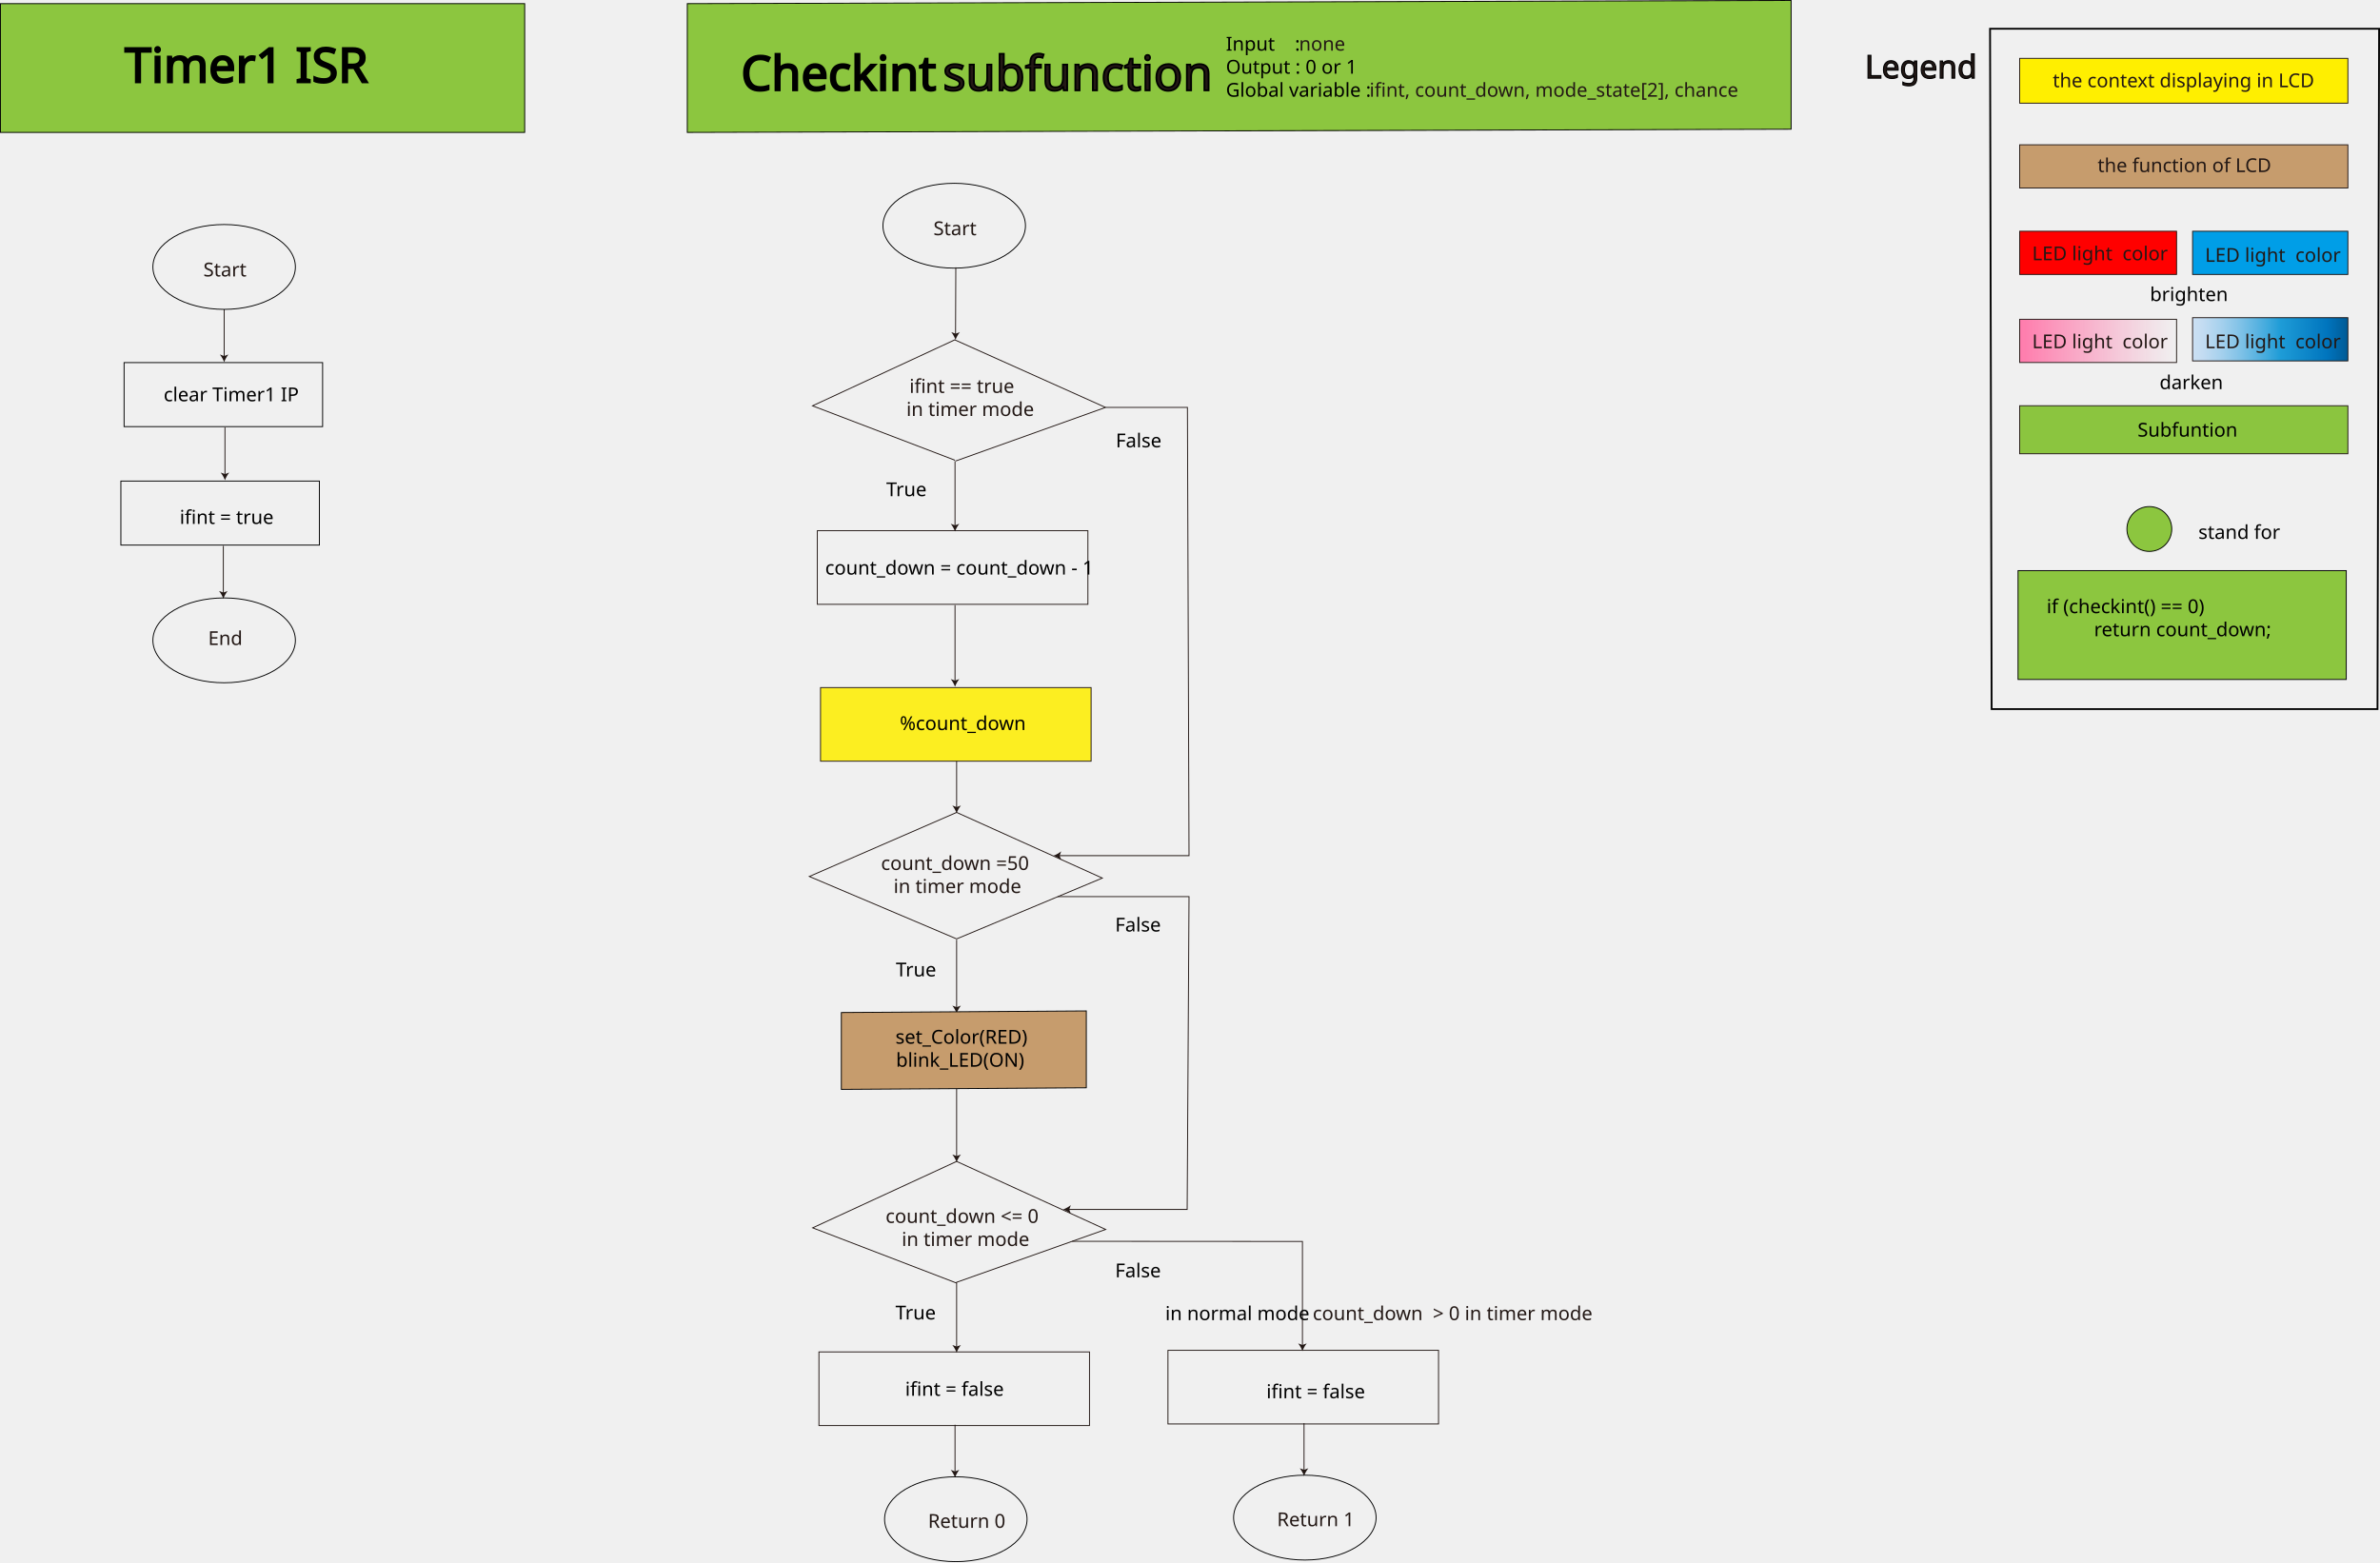
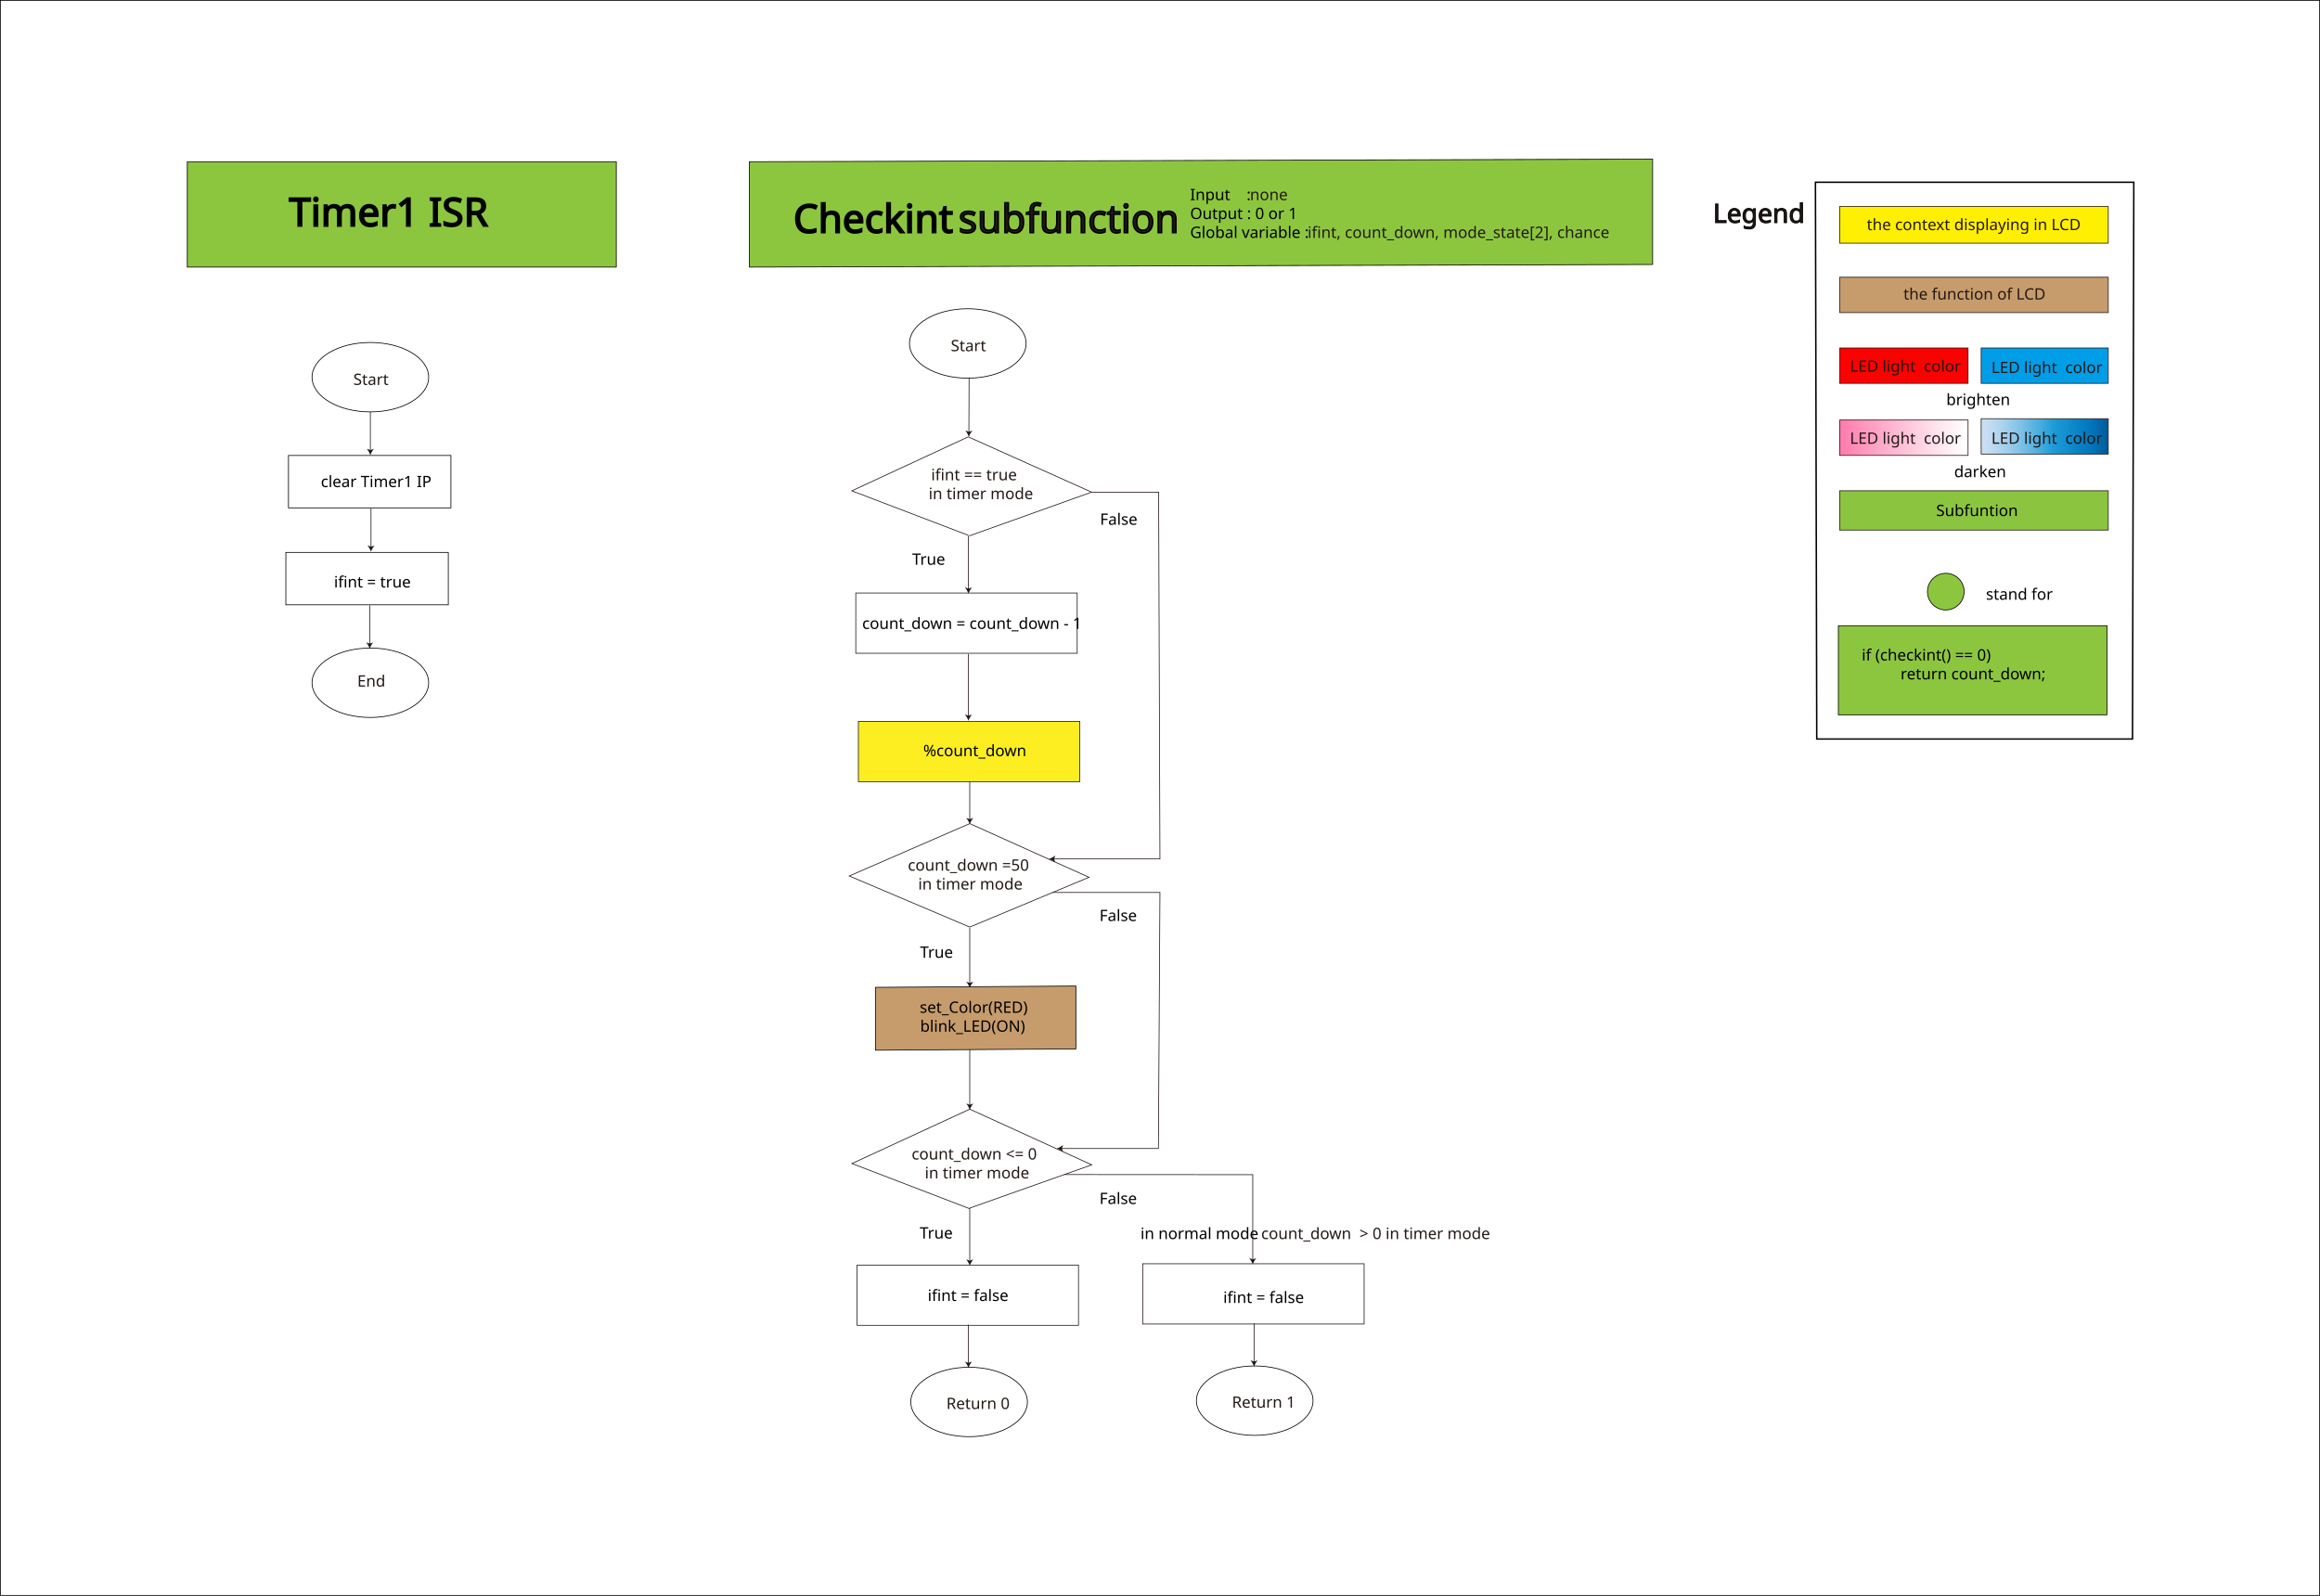
- <svg xmlns="http://www.w3.org/2000/svg" id="圖層_1" data-name="圖層 1" viewBox="0 0 2636.002 1730.305">
+ <svg xmlns="http://www.w3.org/2000/svg" viewBox="0 0 3140 2160">
  <defs>
-     <style>.cls-1,.cls-14{fill:#8cc63f;}.cls-2{font-size:53.197px;}.cls-10,.cls-13,.cls-14,.cls-19,.cls-2,.cls-25{stroke:#000;}.cls-10,.cls-12,.cls-13,.cls-14,.cls-15,.cls-16,.cls-17,.cls-18,.cls-19,.cls-2,.cls-21,.cls-22,.cls-23,.cls-24,.cls-25,.cls-9{stroke-miterlimit:10;}.cls-2,.cls-25{stroke-width:2px;}.cls-19,.cls-2,.cls-4,.cls-7{font-family:AdobeMingStd-Light-B5pc-H, Adobe Ming Std;}.cls-19,.cls-3,.cls-5,.cls-7{fill:#231815;}.cls-3{letter-spacing:0em;}.cls-4,.cls-7{font-size:21.279px;}.cls-6{letter-spacing:0em;}.cls-18,.cls-8{fill:#fff;}.cls-10,.cls-25,.cls-9{fill:none;}.cls-12,.cls-15,.cls-16,.cls-17,.cls-18,.cls-21,.cls-22,.cls-23,.cls-24,.cls-9{stroke:#231815;}.cls-11,.cls-23{fill:#8bc53f;}.cls-12{fill:#fcee21;}.cls-13,.cls-24{fill:#c69c6d;}.cls-15{fill:#009ee7;}.cls-16{fill:red;}.cls-17{fill:#ffef00;}.cls-19{font-size:35.465px;stroke-width:1.2px;}.cls-20{fill:#e63828;}.cls-21{fill:url(#蘭花);}.cls-22{fill:url(#天空);}</style>
-     <linearGradient id="蘭花" x1="2236.906" y1="377.609" x2="2410.684" y2="377.609" gradientUnits="userSpaceOnUse">
+     <style>.cls-1,.cls-18{fill:#fff;}.cls-14,.cls-2{fill:#8cc63f;}.cls-3{font-size:53.197px;}.cls-10,.cls-13,.cls-14,.cls-19,.cls-25,.cls-3{stroke:#000;}.cls-10,.cls-12,.cls-13,.cls-14,.cls-15,.cls-16,.cls-17,.cls-18,.cls-19,.cls-21,.cls-22,.cls-23,.cls-24,.cls-25,.cls-3,.cls-9{stroke-miterlimit:10;}.cls-25,.cls-3{stroke-width:2px;}.cls-19,.cls-3,.cls-5,.cls-8{font-family:AdobeMingStd-Light-B5pc-H, Adobe Ming Std;}.cls-19,.cls-4,.cls-6,.cls-8{fill:#231815;}.cls-4{letter-spacing:0em;}.cls-5,.cls-8{font-size:21.279px;}.cls-7{letter-spacing:0em;}.cls-10,.cls-25,.cls-9{fill:none;}.cls-12,.cls-15,.cls-16,.cls-17,.cls-18,.cls-21,.cls-22,.cls-23,.cls-24,.cls-9{stroke:#231815;}.cls-11,.cls-23{fill:#8bc53f;}.cls-12{fill:#fcee21;}.cls-13,.cls-24{fill:#c69c6d;}.cls-15{fill:#009ee7;}.cls-16{fill:red;}.cls-17{fill:#ffef00;}.cls-19{font-size:35.465px;stroke-width:1.2px;}.cls-20{fill:#e63828;}.cls-21{fill:url(#蘭花);}.cls-22{fill:url(#天空);}</style>
+     <linearGradient id="蘭花" x1="2489.906" y1="592.472" x2="2663.684" y2="592.472" gradientUnits="userSpaceOnUse">
      <stop offset="0" stop-color="#ff7bac" />
      <stop offset="0.216" stop-color="#ff7bac" stop-opacity="0.763" />
      <stop offset="0.604" stop-color="#ff7bac" stop-opacity="0.356" />
      <stop offset="0.874" stop-color="#ff7bac" stop-opacity="0.1" />
      <stop offset="1" stop-color="#ff7bac" stop-opacity="0" />
    </linearGradient>
-     <linearGradient id="天空" x1="2428.416" y1="375.836" x2="2600.422" y2="375.836" gradientUnits="userSpaceOnUse">
+     <linearGradient id="天空" x1="2681.416" y1="590.699" x2="2853.422" y2="590.699" gradientUnits="userSpaceOnUse">
      <stop offset="0" stop-color="#cce0f4" />
      <stop offset="0.064" stop-color="#c3dcf2" />
      <stop offset="0.171" stop-color="#a9d2ee" />
      <stop offset="0.307" stop-color="#80c2e7" />
      <stop offset="0.465" stop-color="#47acde" />
      <stop offset="0.567" stop-color="#1e9cd7" />
      <stop offset="0.865" stop-color="#0075be" />
      <stop offset="0.994" stop-color="#005b97" />
    </linearGradient>
  </defs>
-   <rect class="cls-1" x="0.5" y="4.046" width="580.625" height="142.633" />
-   <path d="M833.626,219.41V361.043H254V219.41H833.626m1-1H253V362.043H834.626V218.41Z" transform="translate(-253 -214.8634)" />
-   <text class="cls-2" transform="translate(138.0596 91.1962)">Timer1 ISR</text>
-   <polygon class="cls-1" points="761.224 4.045 1983.766 0.501 1983.766 143.135 761.224 146.678 761.224 4.045" />
-   <path d="M2236.266,215.866V357.5l-1221.542,3.541V219.407l1221.542-3.541m1-1.003-1223.542,3.546V362.043l1223.542-3.546V214.863Z" transform="translate(-253 -214.8634)" />
-   <text class="cls-2" transform="translate(820.7617 100.0624)">Checkint <tspan class="cls-3" x="223.479" y="0">subfunction</tspan>
-   </text>
-   <text class="cls-4" transform="translate(1357.743 56.06534)">
-     <tspan xml:space="preserve">Input    : </tspan>
-     <tspan class="cls-5" x="81.007" y="0">none</tspan>
-     <tspan x="125.586" y="0" xml:space="preserve">   </tspan>
-     <tspan x="0" y="25.535">Output : 0 or 1</tspan>
-     <tspan x="0" y="51.069">Global variable :</tspan>
-     <tspan class="cls-5" x="153.546" y="51.069" xml:space="preserve"> ifint, count_down, mode_state[2], chance</tspan>
-     <tspan class="cls-6" x="541.519" y="51.069"> </tspan>
-   </text>
-   <text class="cls-7" transform="translate(225.2363 306.1884)">Start</text>
-   <path class="cls-8" d="M501.255,558.43" transform="translate(-253 -214.8634)" />
-   <line class="cls-8" x1="248.255" y1="342.68" x2="248.255" y2="401.198" />
-   <line class="cls-9" x1="248.255" y1="342.68" x2="248.255" y2="395.162" />
-   <path class="cls-5" d="M501.255,616.061a30.222,30.222,0,0,0-4.756-8.547l4.756,1.72,4.755-1.72A30.196,30.196,0,0,0,501.255,616.061Z" transform="translate(-253 -214.8634)" />
-   <line class="cls-8" x1="249.142" y1="473.458" x2="249.142" y2="531.975" />
-   <line class="cls-9" x1="249.142" y1="473.458" x2="249.142" y2="525.94" />
-   <path class="cls-5" d="M502.142,746.838a30.222,30.222,0,0,0-4.756-8.547l4.756,1.72,4.755-1.72A30.196,30.196,0,0,0,502.142,746.838Z" transform="translate(-253 -214.8634)" />
-   <line class="cls-8" x1="247.368" y1="604.678" x2="247.368" y2="663.195" />
-   <line class="cls-9" x1="247.368" y1="604.678" x2="247.368" y2="657.16" />
-   <path class="cls-5" d="M500.368,878.059a30.222,30.222,0,0,0-4.756-8.547l4.756,1.72,4.755-1.72A30.195,30.195,0,0,0,500.368,878.059Z" transform="translate(-253 -214.8634)" />
-   <ellipse class="cls-10" cx="248.255" cy="295.689" rx="78.91" ry="46.991" />
-   <text class="cls-7" transform="translate(1033.838 260.5272)">Start</text>
-   <ellipse class="cls-10" cx="1056.856" cy="250.028" rx="78.91" ry="46.991" />
-   <text class="cls-7" transform="translate(230.5557 714.4784)">End</text>
-   <path class="cls-8" d="M501.255,972.041" transform="translate(-253 -214.8634)" />
-   <ellipse class="cls-10" cx="248.255" cy="709.3" rx="78.91" ry="46.991" />
-   <rect class="cls-10" x="137.427" y="401.641" width="219.883" height="70.93" />
-   <rect class="cls-10" x="133.88" y="532.861" width="219.883" height="70.93" />
-   <text class="cls-4" transform="translate(181.249 444.4814)">clear Timer1 IP</text>
-   <text class="cls-4" transform="translate(199.0566 580.3427)">ifint = true</text>
-   <polyline class="cls-9" points="1224.429 451.292 1057.455 376.444 899.924 449.519 1057.743 509.809" />
-   <polyline class="cls-9" points="1058.617 510.594 1224.429 451.292 1315.147 451.292 1316.92 947.802 1222.655 947.802 1172.833 947.802" />
-   <path class="cls-5" d="M1419.798,1162.665a30.221,30.221,0,0,0,8.547-4.756l-1.72,4.756,1.72,4.755A30.195,30.195,0,0,0,1419.798,1162.665Z" transform="translate(-253 -214.8634)" />
-   <text class="cls-7" transform="translate(1007.229 435.2235)">ifint == true <tspan x="-3.352" y="25.535">in timer mode</tspan>
-   </text>
-   <path class="cls-8" d="M1310.455,591.308" transform="translate(-253 -214.8634)" />
-   <line class="cls-11" x1="1058.617" y1="296.133" x2="1058.312" y2="376.444" />
-   <line class="cls-9" x1="1058.617" y1="296.133" x2="1058.335" y2="370.409" />
-   <path class="cls-5" d="M1311.312,591.308a30.223,30.223,0,0,0-4.723-8.565l4.749,1.738,4.761-1.702A30.194,30.194,0,0,0,1311.312,591.308Z" transform="translate(-253 -214.8634)" />
-   <text class="cls-7" transform="translate(975.7539 963.6522)">count_down =50<tspan x="13.938" y="25.535">in timer mode</tspan>
-   </text>
-   <path class="cls-8" d="M1306.908,1112.643" transform="translate(-253 -214.8634)" />
-   <polyline class="cls-9" points="1059.516 1421.259 900.071 1360.062 1059.516 1286.492 1224.575 1361.835 1059.516 1420.373 1059.516 1492.36" />
-   <path class="cls-5" d="M1312.516,1713.259a30.222,30.222,0,0,0-4.756-8.547l4.756,1.72,4.755-1.72A30.195,30.195,0,0,0,1312.516,1713.259Z" transform="translate(-253 -214.8634)" />
-   <polyline class="cls-9" points="1442.538 1490.587 1442.538 1375.155 1187.464 1374.997" />
-   <path class="cls-5" d="M1695.538,1711.486a30.223,30.223,0,0,1,4.756-8.547l-4.756,1.72-4.755-1.72A30.197,30.197,0,0,1,1695.538,1711.486Z" transform="translate(-253 -214.8634)" />
-   <text class="cls-7" transform="translate(980.8418 1354.633)">count_down &lt;= 0<tspan x="17.863" y="25.535">in timer mode</tspan>
-   </text>
-   <path class="cls-8" d="M1310.601,1501.851" transform="translate(-253 -214.8634)" />
-   <line class="cls-11" x1="1057.743" y1="510.696" x2="1057.743" y2="588.719" />
-   <line class="cls-9" x1="1057.743" y1="510.696" x2="1057.743" y2="582.684" />
-   <path class="cls-5" d="M1310.743,803.582a30.222,30.222,0,0,0-4.756-8.547l4.756,1.72,4.755-1.72A30.195,30.195,0,0,0,1310.743,803.582Z" transform="translate(-253 -214.8634)" />
-   <line class="cls-11" x1="1057.743" y1="670.288" x2="1057.743" y2="760.724" />
-   <line class="cls-9" x1="1057.743" y1="670.288" x2="1057.743" y2="754.689" />
-   <path class="cls-5" d="M1310.743,975.587a30.222,30.222,0,0,0-4.756-8.547l4.756,1.72,4.755-1.72A30.196,30.196,0,0,0,1310.743,975.587Z" transform="translate(-253 -214.8634)" />
-   <line class="cls-11" x1="1059.516" y1="810.375" x2="1059.516" y2="900.811" />
-   <line class="cls-9" x1="1059.516" y1="810.375" x2="1059.516" y2="894.775" />
-   <path class="cls-5" d="M1312.516,1115.674a30.222,30.222,0,0,0-4.756-8.547l4.756,1.72,4.755-1.72A30.196,30.196,0,0,0,1312.516,1115.674Z" transform="translate(-253 -214.8634)" />
-   <line class="cls-11" x1="1059.516" y1="1040.897" x2="1059.516" y2="1122.467" />
-   <line class="cls-9" x1="1059.516" y1="1040.897" x2="1059.516" y2="1116.432" />
-   <path class="cls-5" d="M1312.516,1337.33a30.223,30.223,0,0,0-4.756-8.547l4.756,1.72,4.755-1.72A30.196,30.196,0,0,0,1312.516,1337.33Z" transform="translate(-253 -214.8634)" />
-   <line class="cls-11" x1="1059.516" y1="1205.809" x2="1059.516" y2="1287.379" />
-   <line class="cls-9" x1="1059.516" y1="1205.809" x2="1059.516" y2="1281.344" />
-   <path class="cls-5" d="M1312.516,1502.242a30.222,30.222,0,0,0-4.756-8.547l4.756,1.72,4.755-1.72A30.196,30.196,0,0,0,1312.516,1502.242Z" transform="translate(-253 -214.8634)" />
-   <rect class="cls-9" x="905.244" y="587.832" width="299.679" height="81.569" />
-   <rect class="cls-12" x="908.79" y="761.611" width="299.679" height="81.569" />
-   <text class="cls-4" transform="translate(913.9238 636.4452)">count_down = count_down - 1</text>
-   <text class="cls-4" transform="translate(996.6094 808.6776)">%count_down</text>
-   <polyline class="cls-9" points="1059.516 1040.011 1220.882 972.627 1059.516 899.924 896.377 970.854 1059.516 1040.011" />
-   <polygon class="cls-13" points="1203.15 1204.923 931.842 1206.696 931.842 1121.58 1203.15 1119.807 1203.15 1204.923" />
-   <text class="cls-4" transform="translate(991.7949 1156.083)">set_Color(RED)<tspan x="0.574" y="25.535">blink_LED(ON)</tspan>
-   </text>
-   <rect class="cls-9" x="907.017" y="1497.509" width="299.679" height="81.569" />
-   <text class="cls-4" transform="translate(1002.557 1546.122)">ifint = false</text>
-   <line class="cls-8" x1="1057.743" y1="1578.192" x2="1057.743" y2="1636.709" />
-   <line class="cls-9" x1="1057.743" y1="1578.192" x2="1057.743" y2="1630.674" />
-   <path class="cls-5" d="M1310.743,1851.572a30.221,30.221,0,0,0-4.756-8.547l4.756,1.72,4.755-1.72A30.195,30.195,0,0,0,1310.743,1851.572Z" transform="translate(-253 -214.8634)" />
-   <text class="cls-7" transform="translate(1027.867 1692.353)">Return 0</text>
-   <path class="cls-8" d="M1311.63,1945.555" transform="translate(-253 -214.8634)" />
-   <ellipse class="cls-10" cx="1058.63" cy="1682.813" rx="78.91" ry="46.991" />
-   <text class="cls-4" transform="translate(991.7983 1461.535)">True</text>
-   <rect class="cls-9" x="1293.585" y="1495.736" width="299.679" height="81.569" />
-   <text class="cls-4" transform="translate(1402.608 1548.835)">ifint = false</text>
-   <line class="cls-8" x1="1444.311" y1="1576.418" x2="1444.311" y2="1634.936" />
-   <line class="cls-9" x1="1444.311" y1="1576.418" x2="1444.311" y2="1628.901" />
-   <path class="cls-5" d="M1697.311,1849.799a30.221,30.221,0,0,0-4.756-8.547l4.756,1.72,4.755-1.72A30.195,30.195,0,0,0,1697.311,1849.799Z" transform="translate(-253 -214.8634)" />
-   <text class="cls-7" transform="translate(1414.436 1690.58)">Return 1</text>
-   <path class="cls-8" d="M1698.198,1943.781" transform="translate(-253 -214.8634)" />
-   <ellipse class="cls-10" cx="1445.198" cy="1681.04" rx="78.91" ry="46.991" />
-   <text class="cls-4" transform="translate(1235.093 1031.843)">False</text>
-   <text class="cls-4" transform="translate(1235.093 1414.863)">False</text>
-   <text class="cls-4" transform="translate(1290.604 1462.29)">
-     <tspan xml:space="preserve">in normal mode    </tspan>
-     <tspan class="cls-5" x="163.313" y="0" xml:space="preserve">count_down  &gt; 0 in timer mode</tspan>
-     <tspan x="450.233" y="0"> </tspan>
-   </text>
-   <text class="cls-4" transform="translate(981.5737 549.5937)">True</text>
-   <text class="cls-4" transform="translate(992.2134 1081.568)">True</text>
-   <text class="cls-4" transform="translate(1235.772 495.4901)">False</text>
-   <polyline class="cls-9" points="1171.633 993.192 1316.92 993.192 1314.864 1339.69 1183.473 1339.69" />
-   <path class="cls-5" d="M1430.437,1554.553a30.222,30.222,0,0,0,8.547-4.756l-1.72,4.756,1.72,4.755A30.196,30.196,0,0,0,1430.437,1554.553Z" transform="translate(-253 -214.8634)" />
-   <rect class="cls-14" x="2235.132" y="632.07" width="363.516" height="120.581" />
-   <rect class="cls-15" x="2428.416" y="256.142" width="172.005" height="47.878" />
-   <rect class="cls-16" x="2236.906" y="256.142" width="173.778" height="47.878" />
-   <rect class="cls-17" x="2236.906" y="64.631" width="363.516" height="49.651" />
-   <path class="cls-8" d="M2581.776,277.435" transform="translate(-253 -214.8634)" />
-   <path class="cls-8" d="M2759.75,290.291" transform="translate(-253 -214.8634)" />
-   <text class="cls-7" transform="translate(2273.549 96.63077)">the context displaying in LCD</text>
-   <path class="cls-8" d="M2580.002,374.964" transform="translate(-253 -214.8634)" />
-   <path class="cls-8" d="M2757.977,387.82" transform="translate(-253 -214.8634)" />
-   <path class="cls-8" d="M2493.17,498.376" transform="translate(-253 -214.8634)" />
-   <path class="cls-17" d="M2493.17,471.486" transform="translate(-253 -214.8634)" />
-   <path class="cls-17" d="M2847.341,471.381" transform="translate(-253 -214.8634)" />
-   <path class="cls-8" d="M2659.849,481.516" transform="translate(-253 -214.8634)" />
-   <path class="cls-18" d="M2619.801,472.807" transform="translate(-253 -214.8634)" />
-   <path class="cls-8" d="M2604.182,471.086" transform="translate(-253 -214.8634)" />
-   <path class="cls-8" d="M2619.801,472.807" transform="translate(-253 -214.8634)" />
-   <path class="cls-8" d="M2662.963,469.303" transform="translate(-253 -214.8634)" />
-   <path class="cls-8" d="M2619.801,513.453" transform="translate(-253 -214.8634)" />
-   <text class="cls-19" transform="translate(2065.51 86.58389)">Legend</text>
-   <path class="cls-20" d="M2761.785,474.218" transform="translate(-253 -214.8634)" />
-   <text class="cls-7" transform="translate(2250.752 288.2704)">
-     <tspan xml:space="preserve">LED light  color</tspan>
-   </text>
-   <rect class="cls-21" x="2236.906" y="353.67" width="173.778" height="47.878" />
-   <path class="cls-8" d="M2659.849,579.044" transform="translate(-253 -214.8634)" />
-   <path class="cls-18" d="M2619.801,570.335" transform="translate(-253 -214.8634)" />
-   <path class="cls-8" d="M2604.182,568.615" transform="translate(-253 -214.8634)" />
-   <path class="cls-8" d="M2619.801,570.335" transform="translate(-253 -214.8634)" />
-   <path class="cls-8" d="M2662.963,566.832" transform="translate(-253 -214.8634)" />
-   <path class="cls-8" d="M2619.801,610.982" transform="translate(-253 -214.8634)" />
-   <text class="cls-7" transform="translate(2250.752 385.7997)">
-     <tspan xml:space="preserve">LED light  color</tspan>
-   </text>
-   <text class="cls-7" transform="translate(2442.265 290.0439)">
-     <tspan xml:space="preserve">LED light  color</tspan>
-   </text>
-   <rect class="cls-22" x="2428.416" y="351.897" width="172.005" height="47.878" />
-   <path class="cls-17" d="M2847.341,567.137" transform="translate(-253 -214.8634)" />
-   <path class="cls-20" d="M2761.785,569.974" transform="translate(-253 -214.8634)" />
-   <text class="cls-7" transform="translate(2442.265 385.7997)">
-     <tspan xml:space="preserve">LED light  color</tspan>
-   </text>
-   <rect class="cls-23" x="2236.906" y="449.426" width="363.516" height="53.197" />
-   <text class="cls-4" transform="translate(2367.448 483.6464)">Subfuntion</text>
-   <rect class="cls-24" x="2236.906" y="160.386" width="363.516" height="47.878" />
-   <text class="cls-7" transform="translate(2323.199 190.6132)">the function of LCD</text>
-   <text class="cls-4" transform="translate(2381.202 333.495)">brighten</text>
-   <text class="cls-4" transform="translate(2391.842 431.0243)">darken</text>
-   <polygon class="cls-25" points="2633.227 785.456 2205.874 785.456 2204.1 31.825 2635 31.825 2633.227 785.456" />
-   <text class="cls-4" transform="translate(2266.775 679.1952)">if (checkint() == 0)<tspan x="-58.122" y="25.535" xml:space="preserve">                    return count_down;</tspan>
-   </text>
-   <circle class="cls-14" cx="2380.539" cy="585.966" r="24.825" />
-   <text class="cls-4" transform="translate(2434.852 596.9267)">stand for</text>
+   <g id="圖層_2" data-name="圖層 2">
+     <rect class="cls-1" x="0.5" y="0.5" width="3139" height="2159" />
+     <path d="M3139,1V2159H1V1H3139m1-1H0V2160H3140V0Z" />
+   </g>
+   <g id="圖層_1" data-name="圖層 1">
+     <rect class="cls-2" x="253.5" y="218.91" width="580.625" height="142.633" />
+     <path d="M833.626,219.41V361.043H254V219.41H833.626m1-1H253V362.043H834.626V218.41Z" />
+     <text class="cls-3" transform="translate(391.0596 306.0596)">Timer1 ISR</text>
+     <polygon class="cls-2" points="1014.224 218.908 2236.766 215.365 2236.766 357.998 1014.224 361.542 1014.224 218.908" />
+     <path d="M2236.266,215.866V357.5l-1221.542,3.541V219.407l1221.542-3.541m1-1.003-1223.542,3.546V362.043l1223.542-3.546V214.863Z" />
+     <text class="cls-3" transform="translate(1073.762 314.9258)">Checkint <tspan class="cls-4" x="223.479" y="0">subfunction</tspan>
+     </text>
+     <text class="cls-5" transform="translate(1610.743 270.9287)">
+       <tspan xml:space="preserve">Input    : </tspan>
+       <tspan class="cls-6" x="81.007" y="0">none</tspan>
+       <tspan x="125.586" y="0" xml:space="preserve">   </tspan>
+       <tspan x="0" y="25.535">Output : 0 or 1</tspan>
+       <tspan x="0" y="51.069">Global variable :</tspan>
+       <tspan class="cls-6" x="153.546" y="51.069" xml:space="preserve"> ifint, count_down, mode_state[2], chance</tspan>
+       <tspan class="cls-7" x="541.519" y="51.069"> </tspan>
+     </text>
+     <text class="cls-8" transform="translate(478.2363 521.0518)">Start</text>
+     <path class="cls-1" d="M501.255,558.43" />
+     <line class="cls-1" x1="501.255" y1="557.544" x2="501.255" y2="616.061" />
+     <line class="cls-9" x1="501.255" y1="557.544" x2="501.255" y2="610.026" />
+     <path class="cls-6" d="M501.255,616.061a30.222,30.222,0,0,0-4.756-8.547l4.756,1.72,4.755-1.72A30.196,30.196,0,0,0,501.255,616.061Z" />
+     <line class="cls-1" x1="502.142" y1="688.321" x2="502.142" y2="746.838" />
+     <line class="cls-9" x1="502.142" y1="688.321" x2="502.142" y2="740.803" />
+     <path class="cls-6" d="M502.142,746.838a30.222,30.222,0,0,0-4.756-8.547l4.756,1.72,4.755-1.72A30.196,30.196,0,0,0,502.142,746.838Z" />
+     <line class="cls-1" x1="500.368" y1="819.541" x2="500.368" y2="878.059" />
+     <line class="cls-9" x1="500.368" y1="819.541" x2="500.368" y2="872.023" />
+     <path class="cls-6" d="M500.368,878.059a30.222,30.222,0,0,0-4.756-8.547l4.756,1.72,4.755-1.72A30.195,30.195,0,0,0,500.368,878.059Z" />
+     <ellipse class="cls-10" cx="501.255" cy="510.553" rx="78.91" ry="46.991" />
+     <text class="cls-8" transform="translate(1286.838 475.3906)">Start</text>
+     <ellipse class="cls-10" cx="1309.856" cy="464.892" rx="78.91" ry="46.991" />
+     <text class="cls-8" transform="translate(483.5557 929.3418)">End</text>
+     <path class="cls-1" d="M501.255,972.041" />
+     <ellipse class="cls-10" cx="501.255" cy="924.163" rx="78.91" ry="46.991" />
+     <rect class="cls-10" x="390.427" y="616.504" width="219.883" height="70.93" />
+     <rect class="cls-10" x="386.88" y="747.725" width="219.883" height="70.93" />
+     <text class="cls-5" transform="translate(434.249 659.3447)">clear Timer1 IP</text>
+     <text class="cls-5" transform="translate(452.0566 795.2061)">ifint = true</text>
+     <polyline class="cls-9" points="1477.429 666.155 1310.455 591.308 1152.924 664.382 1310.743 724.673" />
+     <polyline class="cls-9" points="1311.617 725.457 1477.429 666.155 1568.147 666.155 1569.92 1162.665 1475.655 1162.665 1425.833 1162.665" />
+     <path class="cls-6" d="M1419.798,1162.665a30.221,30.221,0,0,0,8.547-4.756l-1.72,4.756,1.72,4.755A30.195,30.195,0,0,0,1419.798,1162.665Z" />
+     <text class="cls-8" transform="translate(1260.229 650.0869)">ifint == true <tspan x="-3.352" y="25.535">in timer mode</tspan>
+     </text>
+     <path class="cls-1" d="M1310.455,591.308" />
+     <line class="cls-11" x1="1311.617" y1="510.996" x2="1311.312" y2="591.308" />
+     <line class="cls-9" x1="1311.617" y1="510.996" x2="1311.335" y2="585.272" />
+     <path class="cls-6" d="M1311.312,591.308a30.223,30.223,0,0,0-4.723-8.565l4.749,1.738,4.761-1.702A30.194,30.194,0,0,0,1311.312,591.308Z" />
+     <text class="cls-8" transform="translate(1228.754 1178.516)">count_down =50<tspan x="13.938" y="25.535">in timer mode</tspan>
+     </text>
+     <path class="cls-1" d="M1306.908,1112.643" />
+     <polyline class="cls-9" points="1312.516 1636.123 1153.071 1574.926 1312.516 1501.356 1477.575 1576.699 1312.516 1635.236 1312.516 1707.224" />
+     <path class="cls-6" d="M1312.516,1713.259a30.222,30.222,0,0,0-4.756-8.547l4.756,1.72,4.755-1.72A30.195,30.195,0,0,0,1312.516,1713.259Z" />
+     <polyline class="cls-9" points="1695.538 1705.45 1695.538 1590.018 1440.464 1589.86" />
+     <path class="cls-6" d="M1695.538,1711.486a30.223,30.223,0,0,1,4.756-8.547l-4.756,1.72-4.755-1.72A30.197,30.197,0,0,1,1695.538,1711.486Z" />
+     <text class="cls-8" transform="translate(1233.842 1569.496)">count_down &lt;= 0<tspan x="17.863" y="25.535">in timer mode</tspan>
+     </text>
+     <path class="cls-1" d="M1310.601,1501.851" />
+     <line class="cls-11" x1="1310.743" y1="725.559" x2="1310.743" y2="803.582" />
+     <line class="cls-9" x1="1310.743" y1="725.559" x2="1310.743" y2="797.547" />
+     <path class="cls-6" d="M1310.743,803.582a30.222,30.222,0,0,0-4.756-8.547l4.756,1.72,4.755-1.72A30.195,30.195,0,0,0,1310.743,803.582Z" />
+     <line class="cls-11" x1="1310.743" y1="885.152" x2="1310.743" y2="975.587" />
+     <line class="cls-9" x1="1310.743" y1="885.152" x2="1310.743" y2="969.552" />
+     <path class="cls-6" d="M1310.743,975.587a30.222,30.222,0,0,0-4.756-8.547l4.756,1.72,4.755-1.72A30.196,30.196,0,0,0,1310.743,975.587Z" />
+     <line class="cls-11" x1="1312.516" y1="1025.238" x2="1312.516" y2="1115.674" />
+     <line class="cls-9" x1="1312.516" y1="1025.238" x2="1312.516" y2="1109.639" />
+     <path class="cls-6" d="M1312.516,1115.674a30.222,30.222,0,0,0-4.756-8.547l4.756,1.72,4.755-1.72A30.196,30.196,0,0,0,1312.516,1115.674Z" />
+     <line class="cls-11" x1="1312.516" y1="1255.761" x2="1312.516" y2="1337.33" />
+     <line class="cls-9" x1="1312.516" y1="1255.761" x2="1312.516" y2="1331.295" />
+     <path class="cls-6" d="M1312.516,1337.33a30.223,30.223,0,0,0-4.756-8.547l4.756,1.72,4.755-1.72A30.196,30.196,0,0,0,1312.516,1337.33Z" />
+     <line class="cls-11" x1="1312.516" y1="1420.673" x2="1312.516" y2="1502.242" />
+     <line class="cls-9" x1="1312.516" y1="1420.673" x2="1312.516" y2="1496.207" />
+     <path class="cls-6" d="M1312.516,1502.242a30.222,30.222,0,0,0-4.756-8.547l4.756,1.72,4.755-1.72A30.196,30.196,0,0,0,1312.516,1502.242Z" />
+     <rect class="cls-9" x="1158.244" y="802.695" width="299.679" height="81.569" />
+     <rect class="cls-12" x="1161.79" y="976.474" width="299.679" height="81.569" />
+     <text class="cls-5" transform="translate(1166.924 851.3086)">count_down = count_down - 1</text>
+     <text class="cls-5" transform="translate(1249.609 1023.541)">%count_down</text>
+     <polyline class="cls-9" points="1312.516 1254.874 1473.882 1187.491 1312.516 1114.787 1149.377 1185.717 1312.516 1254.874" />
+     <polygon class="cls-13" points="1456.15 1419.786 1184.842 1421.559 1184.842 1336.443 1456.15 1334.67 1456.15 1419.786" />
+     <text class="cls-5" transform="translate(1244.795 1370.946)">set_Color(RED)<tspan x="0.574" y="25.535">blink_LED(ON)</tspan>
+     </text>
+     <rect class="cls-9" x="1160.017" y="1712.372" width="299.679" height="81.569" />
+     <text class="cls-5" transform="translate(1255.557 1760.985)">ifint = false</text>
+     <line class="cls-1" x1="1310.743" y1="1793.055" x2="1310.743" y2="1851.572" />
+     <line class="cls-9" x1="1310.743" y1="1793.055" x2="1310.743" y2="1845.537" />
+     <path class="cls-6" d="M1310.743,1851.572a30.221,30.221,0,0,0-4.756-8.547l4.756,1.72,4.755-1.72A30.195,30.195,0,0,0,1310.743,1851.572Z" />
+     <text class="cls-8" transform="translate(1280.867 1907.217)">Return 0</text>
+     <path class="cls-1" d="M1311.63,1945.555" />
+     <ellipse class="cls-10" cx="1311.63" cy="1897.677" rx="78.91" ry="46.991" />
+     <text class="cls-5" transform="translate(1244.798 1676.398)">True</text>
+     <rect class="cls-9" x="1546.585" y="1710.599" width="299.679" height="81.569" />
+     <text class="cls-5" transform="translate(1655.608 1763.698)">ifint = false</text>
+     <line class="cls-1" x1="1697.311" y1="1791.282" x2="1697.311" y2="1849.799" />
+     <line class="cls-9" x1="1697.311" y1="1791.282" x2="1697.311" y2="1843.764" />
+     <path class="cls-6" d="M1697.311,1849.799a30.221,30.221,0,0,0-4.756-8.547l4.756,1.72,4.755-1.72A30.195,30.195,0,0,0,1697.311,1849.799Z" />
+     <text class="cls-8" transform="translate(1667.436 1905.443)">Return 1</text>
+     <path class="cls-1" d="M1698.198,1943.781" />
+     <ellipse class="cls-10" cx="1698.198" cy="1895.904" rx="78.91" ry="46.991" />
+     <text class="cls-5" transform="translate(1488.093 1246.706)">False</text>
+     <text class="cls-5" transform="translate(1488.093 1629.727)">False</text>
+     <text class="cls-5" transform="translate(1543.604 1677.153)">
+       <tspan xml:space="preserve">in normal mode    </tspan>
+       <tspan class="cls-6" x="163.313" y="0" xml:space="preserve">count_down  &gt; 0 in timer mode</tspan>
+       <tspan x="450.233" y="0"> </tspan>
+     </text>
+     <text class="cls-5" transform="translate(1234.574 764.457)">True</text>
+     <text class="cls-5" transform="translate(1245.213 1296.432)">True</text>
+     <text class="cls-5" transform="translate(1488.772 710.3535)">False</text>
+     <polyline class="cls-9" points="1424.633 1208.056 1569.92 1208.056 1567.864 1554.553 1436.473 1554.553" />
+     <path class="cls-6" d="M1430.437,1554.553a30.222,30.222,0,0,0,8.547-4.756l-1.72,4.756,1.72,4.755A30.196,30.196,0,0,0,1430.437,1554.553Z" />
+     <rect class="cls-14" x="2488.132" y="846.934" width="363.516" height="120.581" />
+     <rect class="cls-15" x="2681.416" y="471.005" width="172.005" height="47.878" />
+     <rect class="cls-16" x="2489.906" y="471.005" width="173.778" height="47.878" />
+     <rect class="cls-17" x="2489.906" y="279.494" width="363.516" height="49.651" />
+     <path class="cls-1" d="M2581.776,277.435" />
+     <path class="cls-1" d="M2759.75,290.291" />
+     <text class="cls-8" transform="translate(2526.549 311.4941)">the context displaying in LCD</text>
+     <path class="cls-1" d="M2580.002,374.964" />
+     <path class="cls-1" d="M2757.977,387.82" />
+     <path class="cls-1" d="M2493.17,498.376" />
+     <path class="cls-17" d="M2493.17,471.486" />
+     <path class="cls-17" d="M2847.341,471.381" />
+     <path class="cls-1" d="M2659.849,481.516" />
+     <path class="cls-18" d="M2619.801,472.807" />
+     <path class="cls-1" d="M2604.182,471.086" />
+     <path class="cls-1" d="M2619.801,472.807" />
+     <path class="cls-1" d="M2662.963,469.303" />
+     <path class="cls-1" d="M2619.801,513.453" />
+     <text class="cls-19" transform="translate(2318.51 301.4473)">Legend</text>
+     <path class="cls-20" d="M2761.785,474.218" />
+     <text class="cls-8" transform="translate(2503.752 503.1338)">
+       <tspan xml:space="preserve">LED light  color</tspan>
+     </text>
+     <rect class="cls-21" x="2489.906" y="568.534" width="173.778" height="47.878" />
+     <path class="cls-1" d="M2659.849,579.044" />
+     <path class="cls-18" d="M2619.801,570.335" />
+     <path class="cls-1" d="M2604.182,568.615" />
+     <path class="cls-1" d="M2619.801,570.335" />
+     <path class="cls-1" d="M2662.963,566.832" />
+     <path class="cls-1" d="M2619.801,610.982" />
+     <text class="cls-8" transform="translate(2503.752 600.6631)">
+       <tspan xml:space="preserve">LED light  color</tspan>
+     </text>
+     <text class="cls-8" transform="translate(2695.265 504.9072)">
+       <tspan xml:space="preserve">LED light  color</tspan>
+     </text>
+     <rect class="cls-22" x="2681.416" y="566.76" width="172.005" height="47.878" />
+     <path class="cls-17" d="M2847.341,567.137" />
+     <path class="cls-20" d="M2761.785,569.974" />
+     <text class="cls-8" transform="translate(2695.265 600.6631)">
+       <tspan xml:space="preserve">LED light  color</tspan>
+     </text>
+     <rect class="cls-23" x="2489.906" y="664.289" width="363.516" height="53.197" />
+     <text class="cls-5" transform="translate(2620.448 698.5098)">Subfuntion</text>
+     <rect class="cls-24" x="2489.906" y="375.249" width="363.516" height="47.878" />
+     <text class="cls-8" transform="translate(2576.199 405.4766)">the function of LCD</text>
+     <text class="cls-5" transform="translate(2634.202 548.3584)">brighten</text>
+     <text class="cls-5" transform="translate(2644.842 645.8877)">darken</text>
+     <polygon class="cls-25" points="2886.227 1000.32 2458.874 1000.32 2457.1 246.689 2888 246.689 2886.227 1000.32" />
+     <text class="cls-5" transform="translate(2519.775 894.0586)">if (checkint() == 0)<tspan x="-58.122" y="25.535" xml:space="preserve">                    return count_down;</tspan>
+     </text>
+     <circle class="cls-14" cx="2633.539" cy="800.829" r="24.825" />
+     <text class="cls-5" transform="translate(2687.852 811.79)">stand for</text>
+   </g>
</svg>
